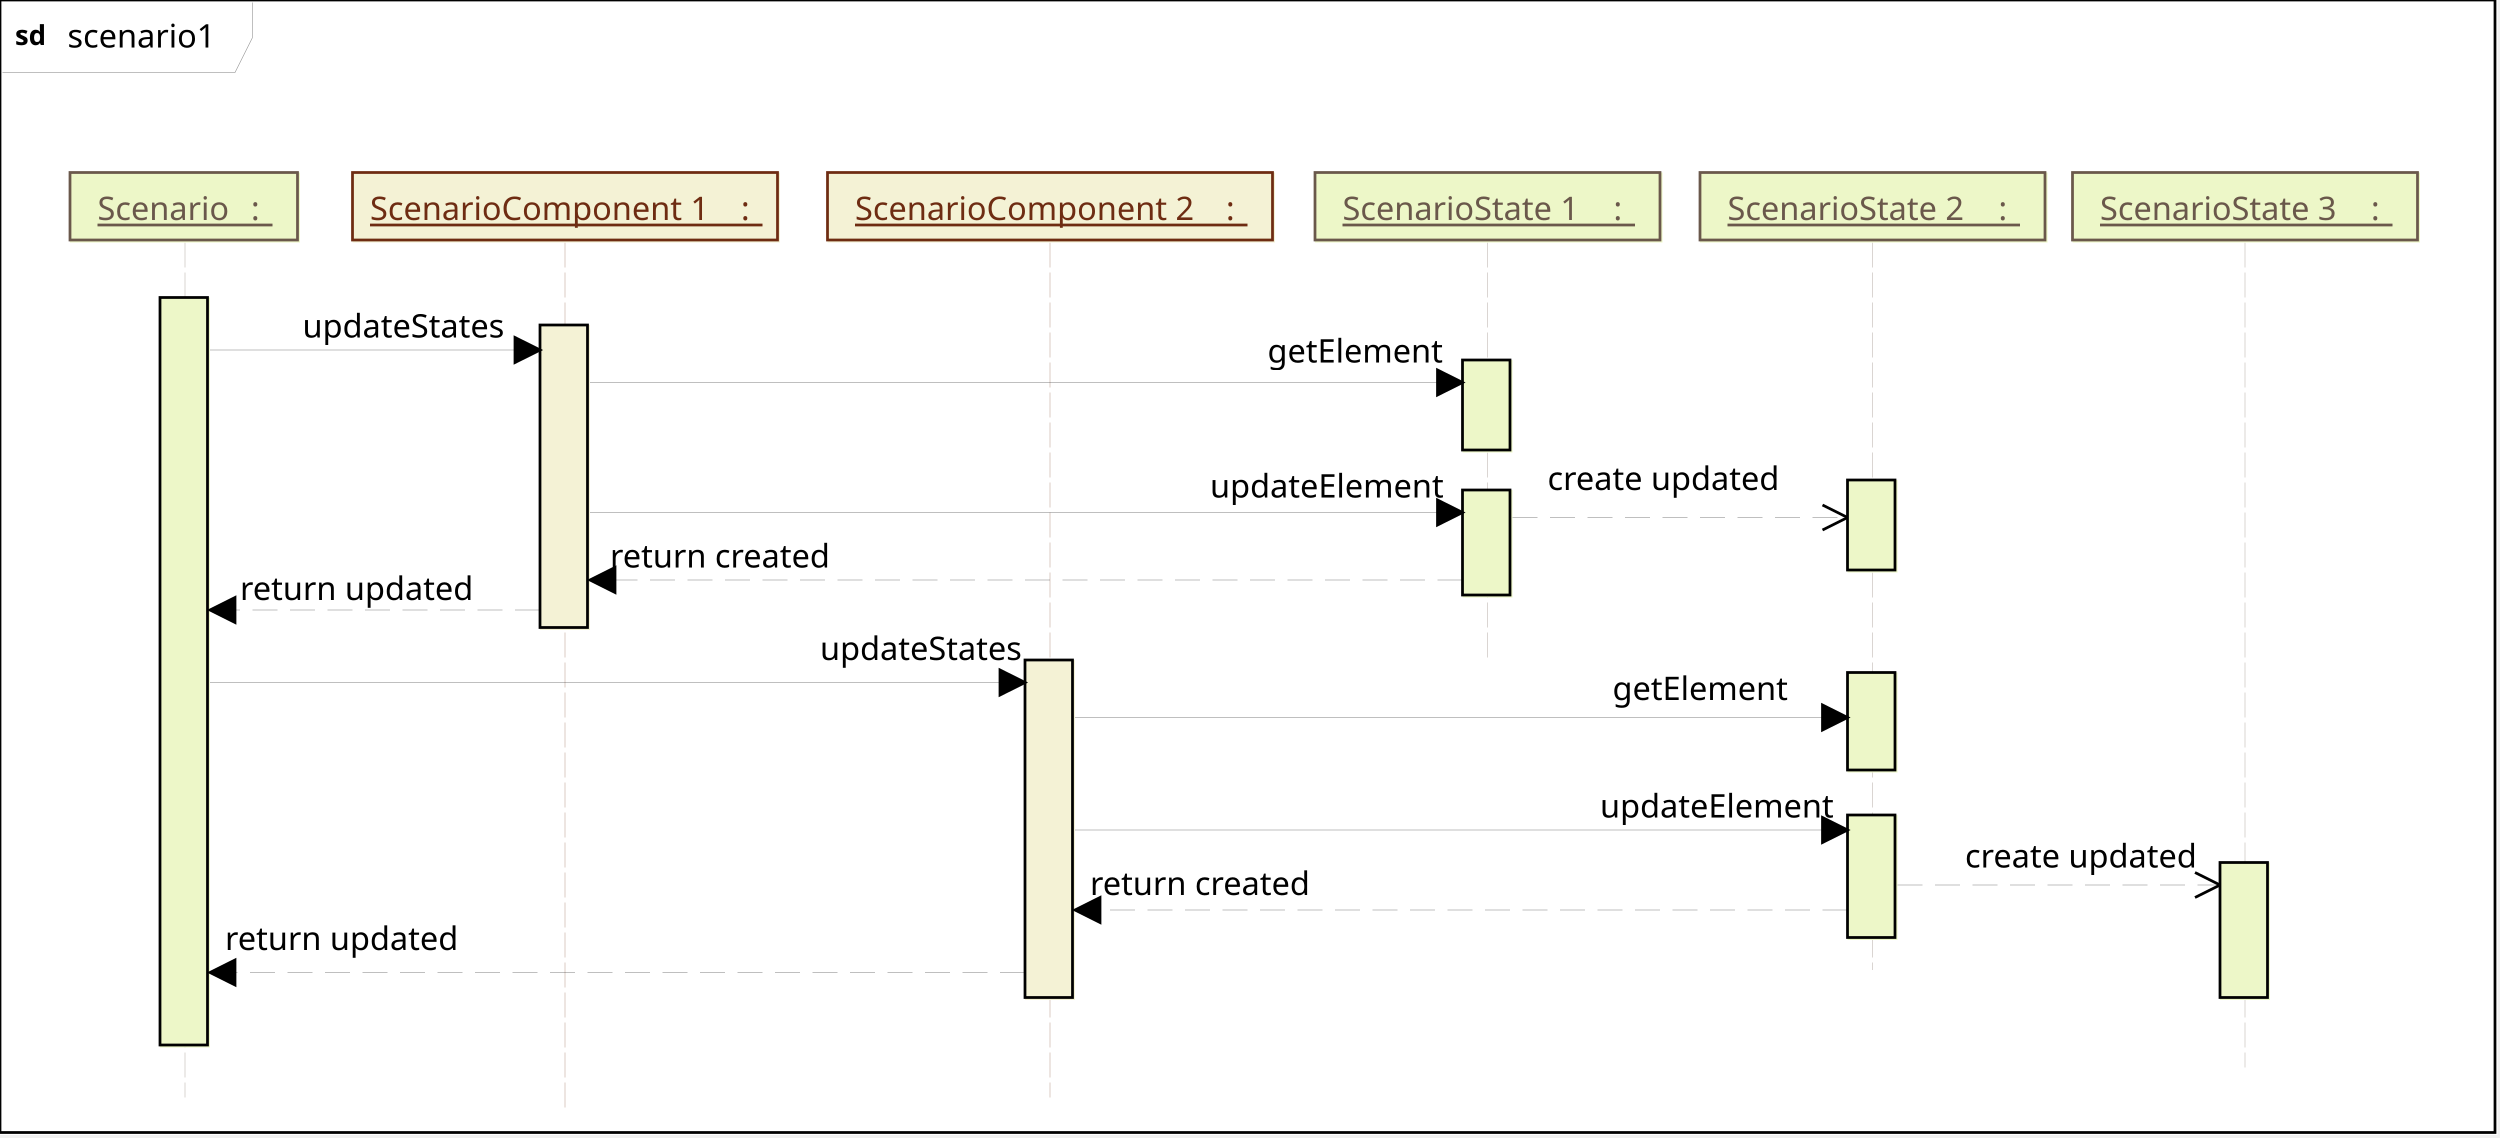
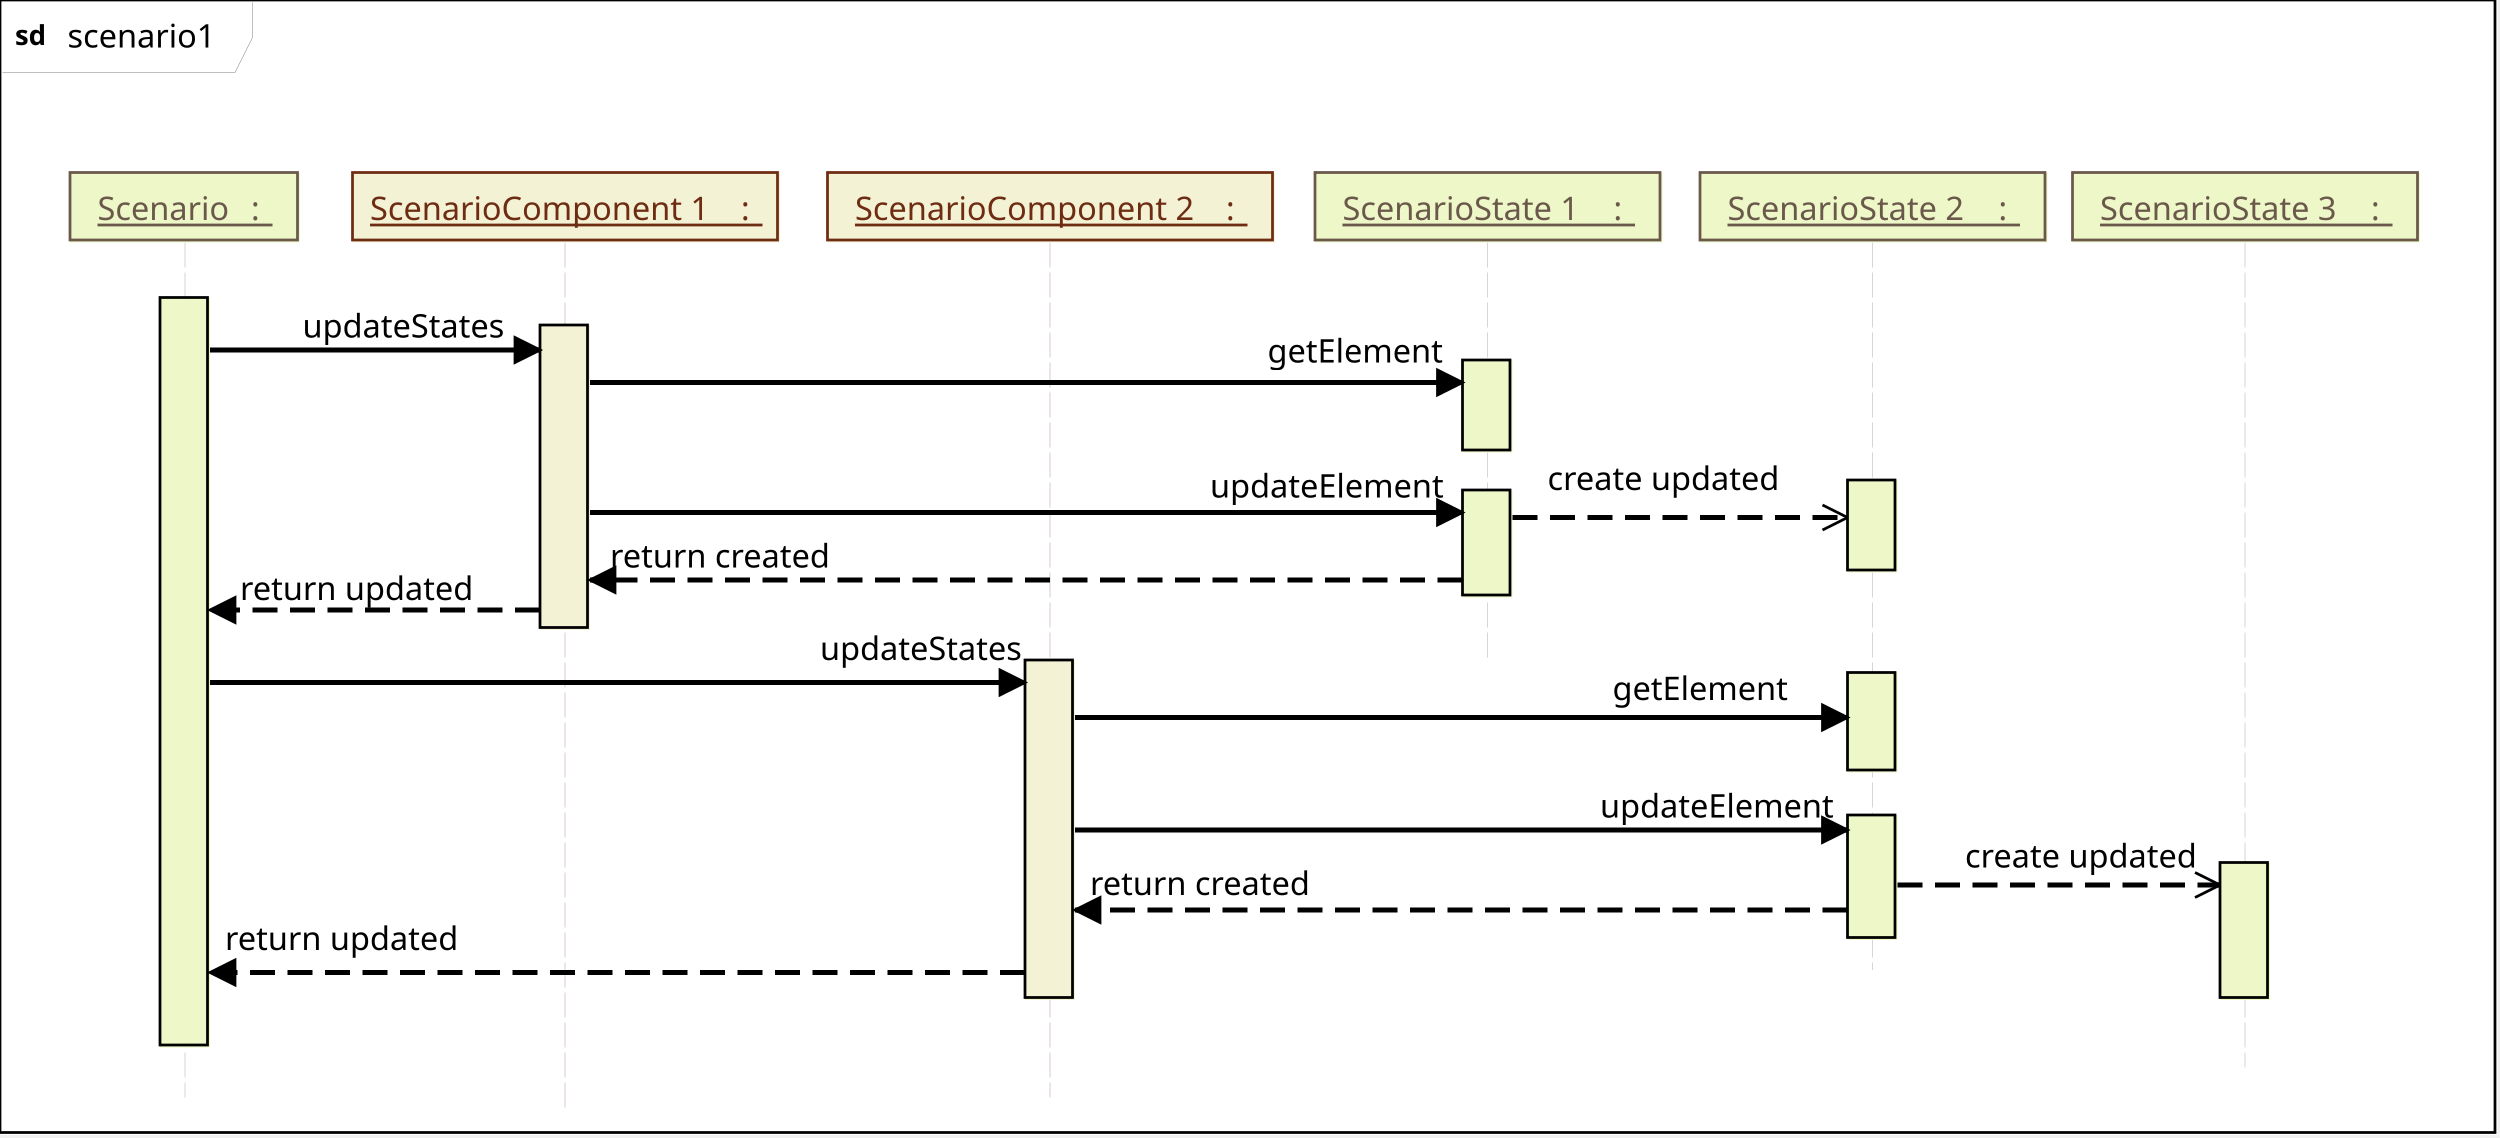
<svg stroke-dasharray="none" shape-rendering="auto" font-family="'Dialog'" width="1000" text-rendering="auto" fill-opacity="1" color-interpolation="auto" color-rendering="auto" font-size="12" fill="black" stroke="black" image-rendering="auto" stroke-miterlimit="10" stroke-linecap="square" stroke-linejoin="miter" font-style="normal" height="455" stroke-width="1" stroke-dashoffset="0" font-weight="normal" stroke-opacity="1">
  <defs id="genericDefs" />
  <g>
    <defs id="defs1">
      <clipPath clipPathUnits="userSpaceOnUse" id="clipPath1">
        <path d="M-1 -1 L1000 -1 L1000 455 L-1 455 L-1 -1 Z" />
      </clipPath>
      <clipPath clipPathUnits="userSpaceOnUse" id="clipPath2">
        <path d="M5 6 L26 6 L26 21 L5 21 L5 6 Z" />
      </clipPath>
      <clipPath clipPathUnits="userSpaceOnUse" id="clipPath3">
        <path d="M26 5 L90 5 L90 22 L26 22 L26 5 Z" />
      </clipPath>
      <clipPath clipPathUnits="userSpaceOnUse" id="clipPath4">
        <path d="M27 68 L121 68 L121 440 L27 440 L27 68 Z" />
      </clipPath>
      <clipPath clipPathUnits="userSpaceOnUse" id="clipPath5">
        <path d="M27 68 L121 68 L121 98 L27 98 L27 68 Z" />
      </clipPath>
      <clipPath clipPathUnits="userSpaceOnUse" id="clipPath6">
        <path d="M38 74 L96 74 L96 91 L38 91 L38 74 Z" />
      </clipPath>
      <clipPath clipPathUnits="userSpaceOnUse" id="clipPath7">
        <path d="M96 74 L110 74 L110 91 L96 91 L96 74 Z" />
      </clipPath>
      <clipPath clipPathUnits="userSpaceOnUse" id="clipPath8">
        <path d="M38 74 L110 74 L110 92 L38 92 L38 74 Z" />
      </clipPath>
      <clipPath clipPathUnits="userSpaceOnUse" id="clipPath9">
        <path d="M63 118 L85 118 L85 420 L63 420 L63 118 Z" />
      </clipPath>
      <clipPath clipPathUnits="userSpaceOnUse" id="clipPath10">
        <path d="M140 68 L313 68 L313 445 L140 445 L140 68 Z" />
      </clipPath>
      <clipPath clipPathUnits="userSpaceOnUse" id="clipPath11">
        <path d="M140 68 L313 68 L313 98 L140 98 L140 68 Z" />
      </clipPath>
      <clipPath clipPathUnits="userSpaceOnUse" id="clipPath12">
        <path d="M147 74 L292 74 L292 91 L147 91 L147 74 Z" />
      </clipPath>
      <clipPath clipPathUnits="userSpaceOnUse" id="clipPath13">
        <path d="M292 74 L306 74 L306 91 L292 91 L292 74 Z" />
      </clipPath>
      <clipPath clipPathUnits="userSpaceOnUse" id="clipPath14">
        <path d="M147 74 L306 74 L306 92 L147 92 L147 74 Z" />
      </clipPath>
      <clipPath clipPathUnits="userSpaceOnUse" id="clipPath15">
        <path d="M215 129 L237 129 L237 253 L215 253 L215 129 Z" />
      </clipPath>
      <clipPath clipPathUnits="userSpaceOnUse" id="clipPath16">
        <path d="M330 68 L511 68 L511 440 L330 440 L330 68 Z" />
      </clipPath>
      <clipPath clipPathUnits="userSpaceOnUse" id="clipPath17">
        <path d="M330 68 L511 68 L511 98 L330 98 L330 68 Z" />
      </clipPath>
      <clipPath clipPathUnits="userSpaceOnUse" id="clipPath18">
        <path d="M341 74 L486 74 L486 91 L341 91 L341 74 Z" />
      </clipPath>
      <clipPath clipPathUnits="userSpaceOnUse" id="clipPath19">
        <path d="M486 74 L500 74 L500 91 L486 91 L486 74 Z" />
      </clipPath>
      <clipPath clipPathUnits="userSpaceOnUse" id="clipPath20">
        <path d="M341 74 L500 74 L500 92 L341 92 L341 74 Z" />
      </clipPath>
      <clipPath clipPathUnits="userSpaceOnUse" id="clipPath21">
        <path d="M409 263 L431 263 L431 401 L409 401 L409 263 Z" />
      </clipPath>
      <clipPath clipPathUnits="userSpaceOnUse" id="clipPath22">
        <path d="M525 68 L666 68 L666 265 L525 265 L525 68 Z" />
      </clipPath>
      <clipPath clipPathUnits="userSpaceOnUse" id="clipPath23">
        <path d="M525 68 L666 68 L666 98 L525 98 L525 68 Z" />
      </clipPath>
      <clipPath clipPathUnits="userSpaceOnUse" id="clipPath24">
        <path d="M536 74 L641 74 L641 91 L536 91 L536 74 Z" />
      </clipPath>
      <clipPath clipPathUnits="userSpaceOnUse" id="clipPath25">
        <path d="M641 74 L655 74 L655 91 L641 91 L641 74 Z" />
      </clipPath>
      <clipPath clipPathUnits="userSpaceOnUse" id="clipPath26">
        <path d="M536 74 L655 74 L655 92 L536 92 L536 74 Z" />
      </clipPath>
      <clipPath clipPathUnits="userSpaceOnUse" id="clipPath27">
        <path d="M584 143 L606 143 L606 182 L584 182 L584 143 Z" />
      </clipPath>
      <clipPath clipPathUnits="userSpaceOnUse" id="clipPath28">
        <path d="M584 195 L606 195 L606 240 L584 240 L584 195 Z" />
      </clipPath>
      <clipPath clipPathUnits="userSpaceOnUse" id="clipPath29">
        <path d="M679 68 L820 68 L820 389 L679 389 L679 68 Z" />
      </clipPath>
      <clipPath clipPathUnits="userSpaceOnUse" id="clipPath30">
        <path d="M679 68 L820 68 L820 98 L679 98 L679 68 Z" />
      </clipPath>
      <clipPath clipPathUnits="userSpaceOnUse" id="clipPath31">
        <path d="M690 74 L795 74 L795 91 L690 91 L690 74 Z" />
      </clipPath>
      <clipPath clipPathUnits="userSpaceOnUse" id="clipPath32">
        <path d="M795 74 L809 74 L809 91 L795 91 L795 74 Z" />
      </clipPath>
      <clipPath clipPathUnits="userSpaceOnUse" id="clipPath33">
        <path d="M690 74 L809 74 L809 92 L690 92 L690 74 Z" />
      </clipPath>
      <clipPath clipPathUnits="userSpaceOnUse" id="clipPath34">
        <path d="M738 191 L760 191 L760 230 L738 230 L738 191 Z" />
      </clipPath>
      <clipPath clipPathUnits="userSpaceOnUse" id="clipPath35">
        <path d="M738 268 L760 268 L760 310 L738 310 L738 268 Z" />
      </clipPath>
      <clipPath clipPathUnits="userSpaceOnUse" id="clipPath36">
        <path d="M738 325 L760 325 L760 377 L738 377 L738 325 Z" />
      </clipPath>
      <clipPath clipPathUnits="userSpaceOnUse" id="clipPath37">
        <path d="M828 68 L969 68 L969 428 L828 428 L828 68 Z" />
      </clipPath>
      <clipPath clipPathUnits="userSpaceOnUse" id="clipPath38">
        <path d="M828 68 L969 68 L969 98 L828 98 L828 68 Z" />
      </clipPath>
      <clipPath clipPathUnits="userSpaceOnUse" id="clipPath39">
        <path d="M839 74 L944 74 L944 91 L839 91 L839 74 Z" />
      </clipPath>
      <clipPath clipPathUnits="userSpaceOnUse" id="clipPath40">
        <path d="M944 74 L958 74 L958 91 L944 91 L944 74 Z" />
      </clipPath>
      <clipPath clipPathUnits="userSpaceOnUse" id="clipPath41">
        <path d="M839 74 L958 74 L958 92 L839 92 L839 74 Z" />
      </clipPath>
      <clipPath clipPathUnits="userSpaceOnUse" id="clipPath42">
        <path d="M887 344 L909 344 L909 401 L887 401 L887 344 Z" />
      </clipPath>
      <clipPath clipPathUnits="userSpaceOnUse" id="clipPath43">
        <path d="M70 108 L231 108 L231 160 L70 160 L70 108 Z" />
      </clipPath>
      <clipPath clipPathUnits="userSpaceOnUse" id="clipPath44">
        <path d="M120 121 L209 121 L209 138 L120 138 L120 121 Z" />
      </clipPath>
      <clipPath clipPathUnits="userSpaceOnUse" id="clipPath45">
        <path d="M205 134 L218 134 L218 147 L205 147 L205 134 Z" />
      </clipPath>
      <clipPath clipPathUnits="userSpaceOnUse" id="clipPath46">
        <path d="M70 237 L429 237 L429 293 L70 293 L70 237 Z" />
      </clipPath>
      <clipPath clipPathUnits="userSpaceOnUse" id="clipPath47">
        <path d="M327 250 L416 250 L416 267 L327 267 L327 250 Z" />
      </clipPath>
      <clipPath clipPathUnits="userSpaceOnUse" id="clipPath48">
        <path d="M399 267 L412 267 L412 280 L399 280 L399 267 Z" />
      </clipPath>
      <clipPath clipPathUnits="userSpaceOnUse" id="clipPath49">
        <path d="M70 213 L231 213 L231 264 L70 264 L70 213 Z" />
      </clipPath>
      <clipPath clipPathUnits="userSpaceOnUse" id="clipPath50">
        <path d="M95 226 L193 226 L193 243 L95 243 L95 226 Z" />
      </clipPath>
      <clipPath clipPathUnits="userSpaceOnUse" id="clipPath51">
        <path d="M83 238 L96 238 L96 251 L83 251 L83 238 Z" />
      </clipPath>
      <clipPath clipPathUnits="userSpaceOnUse" id="clipPath52">
        <path d="M70 353 L425 353 L425 409 L70 409 L70 353 Z" />
      </clipPath>
      <clipPath clipPathUnits="userSpaceOnUse" id="clipPath53">
        <path d="M89 366 L187 366 L187 383 L89 383 L89 366 Z" />
      </clipPath>
      <clipPath clipPathUnits="userSpaceOnUse" id="clipPath54">
        <path d="M83 383 L96 383 L96 396 L83 396 L83 383 Z" />
      </clipPath>
      <clipPath clipPathUnits="userSpaceOnUse" id="clipPath55">
        <path d="M222 118 L600 118 L600 173 L222 173 L222 118 Z" />
      </clipPath>
      <clipPath clipPathUnits="userSpaceOnUse" id="clipPath56">
        <path d="M506 131 L582 131 L582 148 L506 148 L506 131 Z" />
      </clipPath>
      <clipPath clipPathUnits="userSpaceOnUse" id="clipPath57">
        <path d="M574 147 L587 147 L587 160 L574 160 L574 147 Z" />
      </clipPath>
      <clipPath clipPathUnits="userSpaceOnUse" id="clipPath58">
        <path d="M591 169 L754 169 L754 227 L591 227 L591 169 Z" />
      </clipPath>
      <clipPath clipPathUnits="userSpaceOnUse" id="clipPath59">
        <path d="M618 182 L718 182 L718 199 L618 199 L618 182 Z" />
      </clipPath>
      <clipPath clipPathUnits="userSpaceOnUse" id="clipPath60">
        <path d="M728 201 L741 201 L741 214 L728 214 L728 201 Z" />
      </clipPath>
      <clipPath clipPathUnits="userSpaceOnUse" id="clipPath61">
        <path d="M222 172 L600 172 L600 225 L222 225 L222 172 Z" />
      </clipPath>
      <clipPath clipPathUnits="userSpaceOnUse" id="clipPath62">
        <path d="M483 185 L583 185 L583 202 L483 202 L483 185 Z" />
      </clipPath>
      <clipPath clipPathUnits="userSpaceOnUse" id="clipPath63">
        <path d="M574 199 L587 199 L587 212 L574 212 L574 199 Z" />
      </clipPath>
      <clipPath clipPathUnits="userSpaceOnUse" id="clipPath64">
        <path d="M416 253 L754 253 L754 307 L416 307 L416 253 Z" />
      </clipPath>
      <clipPath clipPathUnits="userSpaceOnUse" id="clipPath65">
        <path d="M644 266 L720 266 L720 283 L644 283 L644 266 Z" />
      </clipPath>
      <clipPath clipPathUnits="userSpaceOnUse" id="clipPath66">
        <path d="M728 281 L741 281 L741 294 L728 294 L728 281 Z" />
      </clipPath>
      <clipPath clipPathUnits="userSpaceOnUse" id="clipPath67">
        <path d="M416 300 L754 300 L754 352 L416 352 L416 300 Z" />
      </clipPath>
      <clipPath clipPathUnits="userSpaceOnUse" id="clipPath68">
        <path d="M639 313 L739 313 L739 330 L639 330 L639 313 Z" />
      </clipPath>
      <clipPath clipPathUnits="userSpaceOnUse" id="clipPath69">
        <path d="M728 326 L741 326 L741 339 L728 339 L728 326 Z" />
      </clipPath>
      <clipPath clipPathUnits="userSpaceOnUse" id="clipPath70">
        <path d="M745 320 L903 320 L903 374 L745 374 L745 320 Z" />
      </clipPath>
      <clipPath clipPathUnits="userSpaceOnUse" id="clipPath71">
        <path d="M785 333 L885 333 L885 350 L785 350 L785 333 Z" />
      </clipPath>
      <clipPath clipPathUnits="userSpaceOnUse" id="clipPath72">
        <path d="M877 348 L890 348 L890 361 L877 361 L877 348 Z" />
      </clipPath>
      <clipPath clipPathUnits="userSpaceOnUse" id="clipPath73">
        <path d="M222 200 L600 200 L600 252 L222 252 L222 200 Z" />
      </clipPath>
      <clipPath clipPathUnits="userSpaceOnUse" id="clipPath74">
        <path d="M243 213 L337 213 L337 230 L243 230 L243 213 Z" />
      </clipPath>
      <clipPath clipPathUnits="userSpaceOnUse" id="clipPath75">
        <path d="M235 226 L248 226 L248 239 L235 239 L235 226 Z" />
      </clipPath>
      <clipPath clipPathUnits="userSpaceOnUse" id="clipPath76">
        <path d="M416 331 L754 331 L754 384 L416 384 L416 331 Z" />
      </clipPath>
      <clipPath clipPathUnits="userSpaceOnUse" id="clipPath77">
        <path d="M435 344 L529 344 L529 361 L435 361 L435 344 Z" />
      </clipPath>
      <clipPath clipPathUnits="userSpaceOnUse" id="clipPath78">
        <path d="M429 358 L442 358 L442 371 L429 371 L429 358 Z" />
      </clipPath>
    </defs>
    <g font-size="11" fill="white" stroke-linejoin="round" stroke="white" stroke-width="0" stroke-miterlimit="0">
      <rect x="0" y="0" clip-path="url(#clipPath1)" width="999" height="454" stroke="none" />
    </g>
    <g stroke-width="0.1" font-size="11" stroke-linecap="butt">
      <line clip-path="url(#clipPath1)" fill="none" x1="1" x2="94" y1="29" y2="29" />
      <line clip-path="url(#clipPath1)" fill="none" x1="94" x2="101" y1="29" y2="15" />
      <line clip-path="url(#clipPath1)" fill="none" x1="101" x2="101" y1="15" y2="1" />
      <text x="6" y="18" clip-path="url(#clipPath2)" stroke="none" font-weight="bold" xml:space="preserve">sd </text>
      <text font-size="13" x="27" y="19" clip-path="url(#clipPath3)" stroke="none" xml:space="preserve">scenario1</text>
      <line clip-path="url(#clipPath4)" fill="none" x1="74" x2="74" y1="97" y2="439" stroke-dasharray="10,2" stroke="rgb(106,88,75)" />
      <rect x="28" y="69" clip-path="url(#clipPath5)" fill="rgb(237,247,200)" width="92" stroke-dasharray="10,2" height="28" stroke="none" />
    </g>
    <g font-size="13" stroke-linecap="butt" fill="rgb(106,88,75)" stroke-dasharray="10,2" stroke="rgb(106,88,75)" stroke-width="0.1">
      <text xml:space="preserve" x="39" y="88" clip-path="url(#clipPath6)" stroke="none">Scenario</text>
      <text xml:space="preserve" x="97" y="88" clip-path="url(#clipPath7)" stroke="none"> : </text>
      <line clip-path="url(#clipPath8)" fill="none" x1="39" x2="109" y1="90" y2="90" stroke-dasharray="none" stroke-width="1.1" />
      <rect x="28" y="69" clip-path="url(#clipPath5)" fill="none" width="91" stroke-dasharray="none" height="27" stroke-width="1.1" />
    </g>
    <g fill="rgb(237,247,200)" stroke-width="1.1" font-size="11" stroke-linecap="butt" stroke="rgb(237,247,200)">
      <rect x="64" y="119" clip-path="url(#clipPath9)" width="20" height="300" stroke="none" />
      <rect x="64" y="119" clip-path="url(#clipPath9)" fill="none" width="19" height="299" stroke="black" />
    </g>
    <g font-size="11" stroke-linecap="butt" fill="rgb(110,44,18)" stroke-dasharray="10,2" stroke="rgb(110,44,18)" stroke-width="0.1">
      <line clip-path="url(#clipPath10)" fill="none" x1="226" x2="226" y1="97" y2="444" />
      <rect x="141" y="69" clip-path="url(#clipPath11)" fill="rgb(244,242,213)" width="171" height="28" stroke="none" />
      <text font-size="13" x="148" y="88" clip-path="url(#clipPath12)" stroke="none" xml:space="preserve">ScenarioComponent 1</text>
      <text font-size="13" x="293" y="88" clip-path="url(#clipPath13)" stroke="none" xml:space="preserve"> : </text>
      <line clip-path="url(#clipPath14)" fill="none" x1="148" x2="305" y1="90" y2="90" stroke-dasharray="none" stroke-width="1.1" />
      <rect x="141" y="69" clip-path="url(#clipPath11)" fill="none" width="170" stroke-dasharray="none" height="27" stroke-width="1.1" />
    </g>
    <g fill="rgb(244,242,213)" stroke-width="1.1" font-size="11" stroke-linecap="butt" stroke="rgb(244,242,213)">
      <rect x="216" y="130" clip-path="url(#clipPath15)" width="20" height="122" stroke="none" />
      <rect x="216" y="130" clip-path="url(#clipPath15)" fill="none" width="19" height="121" stroke="black" />
    </g>
    <g font-size="11" stroke-linecap="butt" fill="rgb(110,44,18)" stroke-dasharray="10,2" stroke="rgb(110,44,18)" stroke-width="0.1">
      <line clip-path="url(#clipPath16)" fill="none" x1="420" x2="420" y1="97" y2="439" />
      <rect x="331" y="69" clip-path="url(#clipPath17)" fill="rgb(244,242,213)" width="179" height="28" stroke="none" />
      <text font-size="13" x="342" y="88" clip-path="url(#clipPath18)" stroke="none" xml:space="preserve">ScenarioComponent 2</text>
      <text font-size="13" x="487" y="88" clip-path="url(#clipPath19)" stroke="none" xml:space="preserve"> : </text>
      <line clip-path="url(#clipPath20)" fill="none" x1="342" x2="499" y1="90" y2="90" stroke-dasharray="none" stroke-width="1.1" />
      <rect x="331" y="69" clip-path="url(#clipPath17)" fill="none" width="178" stroke-dasharray="none" height="27" stroke-width="1.1" />
    </g>
    <g fill="rgb(244,242,213)" stroke-width="1.1" font-size="11" stroke-linecap="butt" stroke="rgb(244,242,213)">
      <rect x="410" y="264" clip-path="url(#clipPath21)" width="20" height="136" stroke="none" />
      <rect x="410" y="264" clip-path="url(#clipPath21)" fill="none" width="19" height="135" stroke="black" />
    </g>
    <g font-size="11" stroke-linecap="butt" fill="rgb(106,88,75)" stroke-dasharray="10,2" stroke="rgb(106,88,75)" stroke-width="0.1">
      <line clip-path="url(#clipPath22)" fill="none" x1="595" x2="595" y1="97" y2="264" />
      <rect x="526" y="69" clip-path="url(#clipPath23)" fill="rgb(237,247,200)" width="139" height="28" stroke="none" />
      <text font-size="13" x="537" y="88" clip-path="url(#clipPath24)" stroke="none" xml:space="preserve">ScenarioState 1</text>
      <text font-size="13" x="642" y="88" clip-path="url(#clipPath25)" stroke="none" xml:space="preserve"> : </text>
      <line clip-path="url(#clipPath26)" fill="none" x1="537" x2="654" y1="90" y2="90" stroke-dasharray="none" stroke-width="1.1" />
      <rect x="526" y="69" clip-path="url(#clipPath23)" fill="none" width="138" stroke-dasharray="none" height="27" stroke-width="1.1" />
    </g>
    <g fill="rgb(237,247,200)" stroke-width="1.1" font-size="11" stroke-linecap="butt" stroke="rgb(237,247,200)">
      <rect x="585" y="144" clip-path="url(#clipPath27)" width="20" height="37" stroke="none" />
      <rect x="585" y="144" clip-path="url(#clipPath27)" fill="none" width="19" height="36" stroke="black" />
      <rect x="585" y="196" clip-path="url(#clipPath28)" width="20" height="43" stroke="none" />
      <rect x="585" y="196" clip-path="url(#clipPath28)" fill="none" width="19" height="42" stroke="black" />
    </g>
    <g font-size="11" stroke-linecap="butt" fill="rgb(106,88,75)" stroke-dasharray="10,2" stroke="rgb(106,88,75)" stroke-width="0.1">
      <line clip-path="url(#clipPath29)" fill="none" x1="749" x2="749" y1="97" y2="388" />
      <rect x="680" y="69" clip-path="url(#clipPath30)" fill="rgb(237,247,200)" width="139" height="28" stroke="none" />
      <text font-size="13" x="691" y="88" clip-path="url(#clipPath31)" stroke="none" xml:space="preserve">ScenarioState 2</text>
      <text font-size="13" x="796" y="88" clip-path="url(#clipPath32)" stroke="none" xml:space="preserve"> : </text>
      <line clip-path="url(#clipPath33)" fill="none" x1="691" x2="808" y1="90" y2="90" stroke-dasharray="none" stroke-width="1.1" />
      <rect x="680" y="69" clip-path="url(#clipPath30)" fill="none" width="138" stroke-dasharray="none" height="27" stroke-width="1.1" />
    </g>
    <g fill="rgb(237,247,200)" stroke-width="1.1" font-size="11" stroke-linecap="butt" stroke="rgb(237,247,200)">
      <rect x="739" y="192" clip-path="url(#clipPath34)" width="20" height="37" stroke="none" />
      <rect x="739" y="192" clip-path="url(#clipPath34)" fill="none" width="19" height="36" stroke="black" />
      <rect x="739" y="269" clip-path="url(#clipPath35)" width="20" height="40" stroke="none" />
      <rect x="739" y="269" clip-path="url(#clipPath35)" fill="none" width="19" height="39" stroke="black" />
      <rect x="739" y="326" clip-path="url(#clipPath36)" width="20" height="50" stroke="none" />
      <rect x="739" y="326" clip-path="url(#clipPath36)" fill="none" width="19" height="49" stroke="black" />
    </g>
    <g font-size="11" stroke-linecap="butt" fill="rgb(106,88,75)" stroke-dasharray="10,2" stroke="rgb(106,88,75)" stroke-width="0.1">
      <line clip-path="url(#clipPath37)" fill="none" x1="898" x2="898" y1="97" y2="427" />
      <rect x="829" y="69" clip-path="url(#clipPath38)" fill="rgb(237,247,200)" width="139" height="28" stroke="none" />
      <text font-size="13" x="840" y="88" clip-path="url(#clipPath39)" stroke="none" xml:space="preserve">ScenarioState 3</text>
      <text font-size="13" x="945" y="88" clip-path="url(#clipPath40)" stroke="none" xml:space="preserve"> : </text>
      <line clip-path="url(#clipPath41)" fill="none" x1="840" x2="957" y1="90" y2="90" stroke-dasharray="none" stroke-width="1.1" />
      <rect x="829" y="69" clip-path="url(#clipPath38)" fill="none" width="138" stroke-dasharray="none" height="27" stroke-width="1.1" />
    </g>
    <g fill="rgb(237,247,200)" stroke-width="1.1" font-size="11" stroke-linecap="butt" stroke="rgb(237,247,200)">
      <rect x="888" y="345" clip-path="url(#clipPath42)" width="20" height="55" stroke="none" />
      <rect x="888" y="345" clip-path="url(#clipPath42)" fill="none" width="19" height="54" stroke="black" />
      <rect x="0" y="0" clip-path="url(#clipPath1)" fill="none" width="998" height="453" stroke="black" />
    </g>
-     <g stroke-width="0.1" font-size="13" stroke-linecap="butt">
+     <g stroke-width="2.0" font-size="13" stroke-linecap="butt">
      <line clip-path="url(#clipPath43)" fill="none" x1="84" x2="216" y1="140" y2="140" />
      <text xml:space="preserve" x="121" y="135" clip-path="url(#clipPath44)" stroke="none">updateStates</text>
      <polygon clip-path="url(#clipPath45)" points=" 216 140 206 145 206 135" stroke="none" />
      <polygon fill="none" stroke-width="1.1" clip-path="url(#clipPath45)" points=" 216 140 206 145 206 135" />
      <line clip-path="url(#clipPath46)" fill="none" x1="84" x2="410" y1="273" y2="273" />
      <text xml:space="preserve" x="328" y="264" clip-path="url(#clipPath47)" stroke="none">updateStates</text>
      <polygon clip-path="url(#clipPath48)" points=" 410 273 400 278 400 268" stroke="none" />
      <polygon fill="none" stroke-width="1.1" clip-path="url(#clipPath48)" points=" 410 273 400 278 400 268" />
      <line clip-path="url(#clipPath49)" fill="none" x1="216" x2="84" y1="244" y2="244" stroke-dasharray="10,5" />
      <text x="96" y="240" clip-path="url(#clipPath50)" stroke-dasharray="10,5" stroke="none" xml:space="preserve">return updated</text>
      <polygon stroke-dasharray="10,5" clip-path="url(#clipPath51)" points=" 84 244 94 239 94 249" stroke="none" />
      <polygon fill="none" stroke-width="1.1" clip-path="url(#clipPath51)" points=" 84 244 94 239 94 249" />
      <line clip-path="url(#clipPath52)" fill="none" x1="410" x2="84" y1="389" y2="389" stroke-dasharray="10,5" />
      <text x="90" y="380" clip-path="url(#clipPath53)" stroke-dasharray="10,5" stroke="none" xml:space="preserve">return updated</text>
      <polygon stroke-dasharray="10,5" clip-path="url(#clipPath54)" points=" 84 389 94 384 94 394" stroke="none" />
      <polygon fill="none" stroke-width="1.1" clip-path="url(#clipPath54)" points=" 84 389 94 384 94 394" />
      <line clip-path="url(#clipPath55)" fill="none" x1="236" x2="585" y1="153" y2="153" />
      <text xml:space="preserve" x="507" y="145" clip-path="url(#clipPath56)" stroke="none">getElement</text>
      <polygon clip-path="url(#clipPath57)" points=" 585 153 575 158 575 148" stroke="none" />
      <polygon fill="none" stroke-width="1.1" clip-path="url(#clipPath57)" points=" 585 153 575 158 575 148" />
      <line clip-path="url(#clipPath58)" fill="none" x1="605" x2="739" y1="207" y2="207" stroke-dasharray="10,5" />
      <text x="619" y="196" clip-path="url(#clipPath59)" stroke-dasharray="10,5" stroke="none" xml:space="preserve">create updated</text>
      <line clip-path="url(#clipPath60)" fill="none" x1="729" x2="739" y1="212" y2="207" stroke-width="1.1" />
      <line clip-path="url(#clipPath60)" fill="none" x1="739" x2="729" y1="207" y2="202" stroke-width="1.1" />
      <line clip-path="url(#clipPath61)" fill="none" x1="236" x2="585" y1="205" y2="205" />
      <text xml:space="preserve" x="484" y="199" clip-path="url(#clipPath62)" stroke="none">updateElement</text>
      <polygon clip-path="url(#clipPath63)" points=" 585 205 575 210 575 200" stroke="none" />
      <polygon fill="none" stroke-width="1.1" clip-path="url(#clipPath63)" points=" 585 205 575 210 575 200" />
      <line clip-path="url(#clipPath64)" fill="none" x1="430" x2="739" y1="287" y2="287" />
      <text xml:space="preserve" x="645" y="280" clip-path="url(#clipPath65)" stroke="none">getElement</text>
      <polygon clip-path="url(#clipPath66)" points=" 739 287 729 292 729 282" stroke="none" />
      <polygon fill="none" stroke-width="1.1" clip-path="url(#clipPath66)" points=" 739 287 729 292 729 282" />
      <line clip-path="url(#clipPath67)" fill="none" x1="430" x2="739" y1="332" y2="332" />
      <text xml:space="preserve" x="640" y="327" clip-path="url(#clipPath68)" stroke="none">updateElement</text>
      <polygon clip-path="url(#clipPath69)" points=" 739 332 729 337 729 327" stroke="none" />
      <polygon fill="none" stroke-width="1.1" clip-path="url(#clipPath69)" points=" 739 332 729 337 729 327" />
      <line clip-path="url(#clipPath70)" fill="none" x1="759" x2="888" y1="354" y2="354" stroke-dasharray="10,5" />
      <text x="786" y="347" clip-path="url(#clipPath71)" stroke-dasharray="10,5" stroke="none" xml:space="preserve">create updated</text>
      <line clip-path="url(#clipPath72)" fill="none" x1="878" x2="888" y1="359" y2="354" stroke-width="1.1" />
      <line clip-path="url(#clipPath72)" fill="none" x1="888" x2="878" y1="354" y2="349" stroke-width="1.1" />
      <line clip-path="url(#clipPath73)" fill="none" x1="585" x2="236" y1="232" y2="232" stroke-dasharray="10,5" />
      <text x="244" y="227" clip-path="url(#clipPath74)" stroke-dasharray="10,5" stroke="none" xml:space="preserve">return created</text>
      <polygon stroke-dasharray="10,5" clip-path="url(#clipPath75)" points=" 236 232 246 227 246 237" stroke="none" />
      <polygon fill="none" stroke-width="1.1" clip-path="url(#clipPath75)" points=" 236 232 246 227 246 237" />
      <line clip-path="url(#clipPath76)" fill="none" x1="739" x2="430" y1="364" y2="364" stroke-dasharray="10,5" />
      <text x="436" y="358" clip-path="url(#clipPath77)" stroke-dasharray="10,5" stroke="none" xml:space="preserve">return created</text>
      <polygon stroke-dasharray="10,5" clip-path="url(#clipPath78)" points=" 430 364 440 359 440 369" stroke="none" />
      <polygon fill="none" stroke-width="1.1" clip-path="url(#clipPath78)" points=" 430 364 440 359 440 369" />
    </g>
  </g>
</svg>
